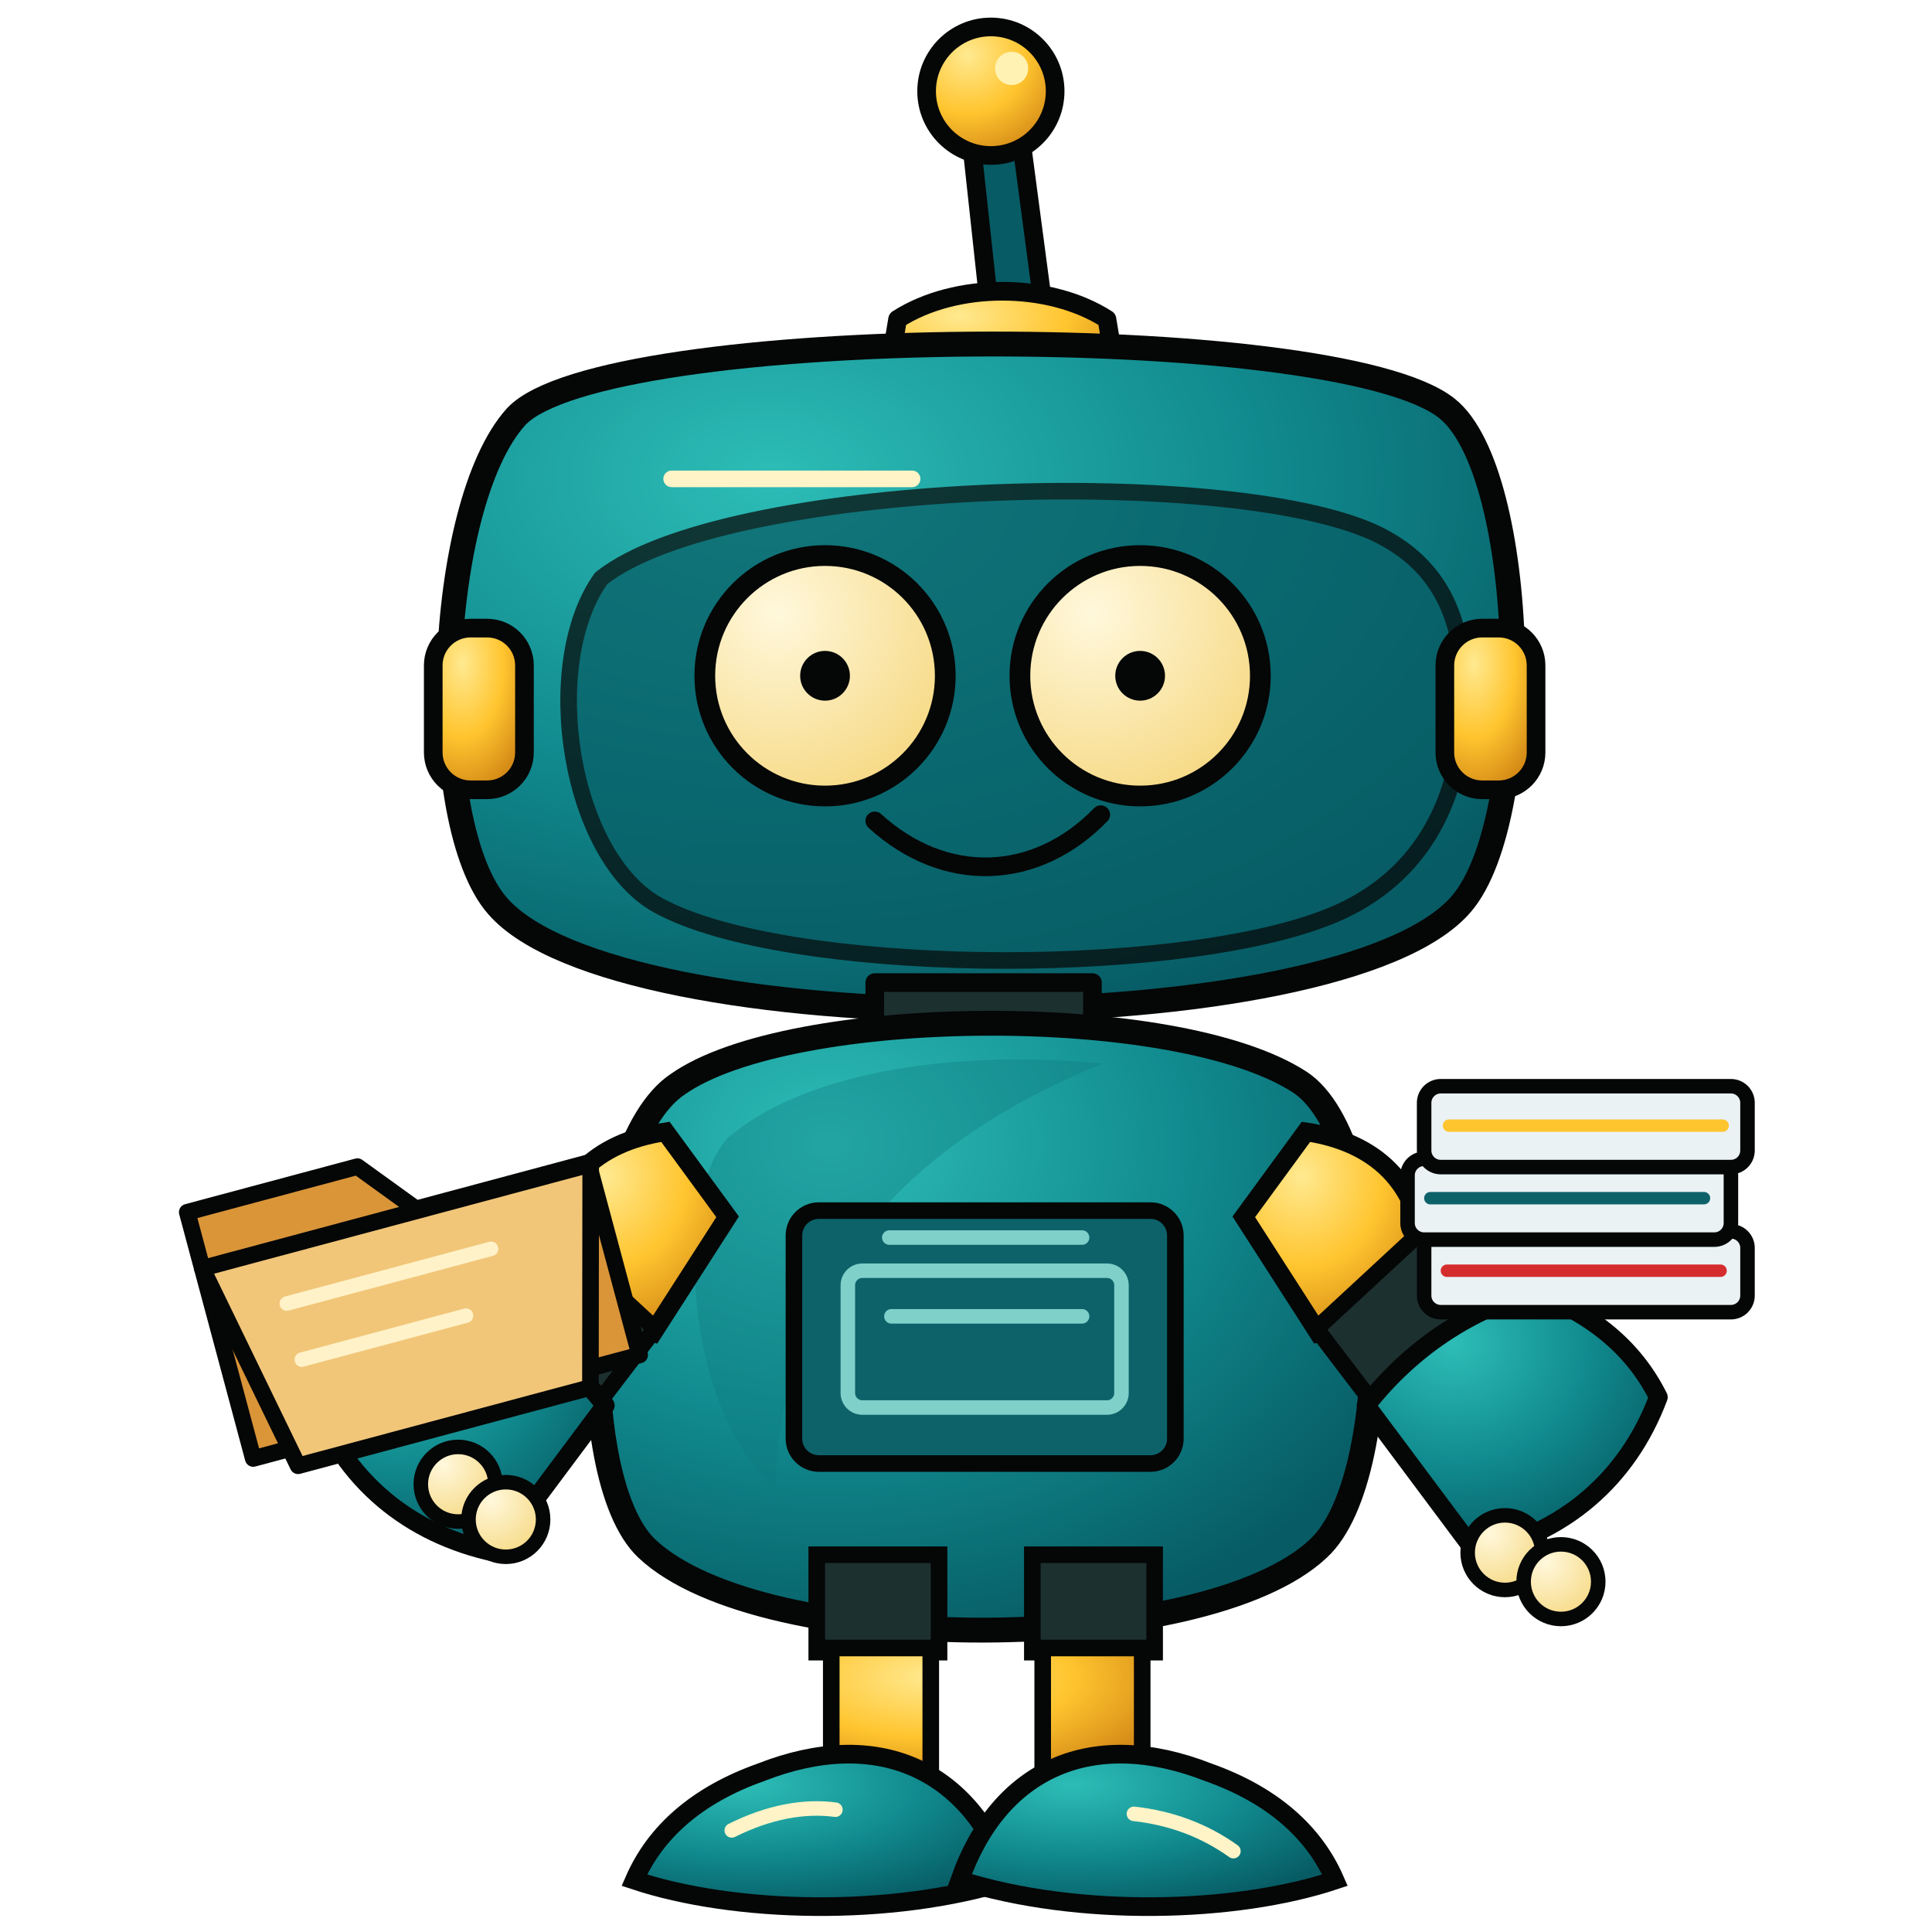
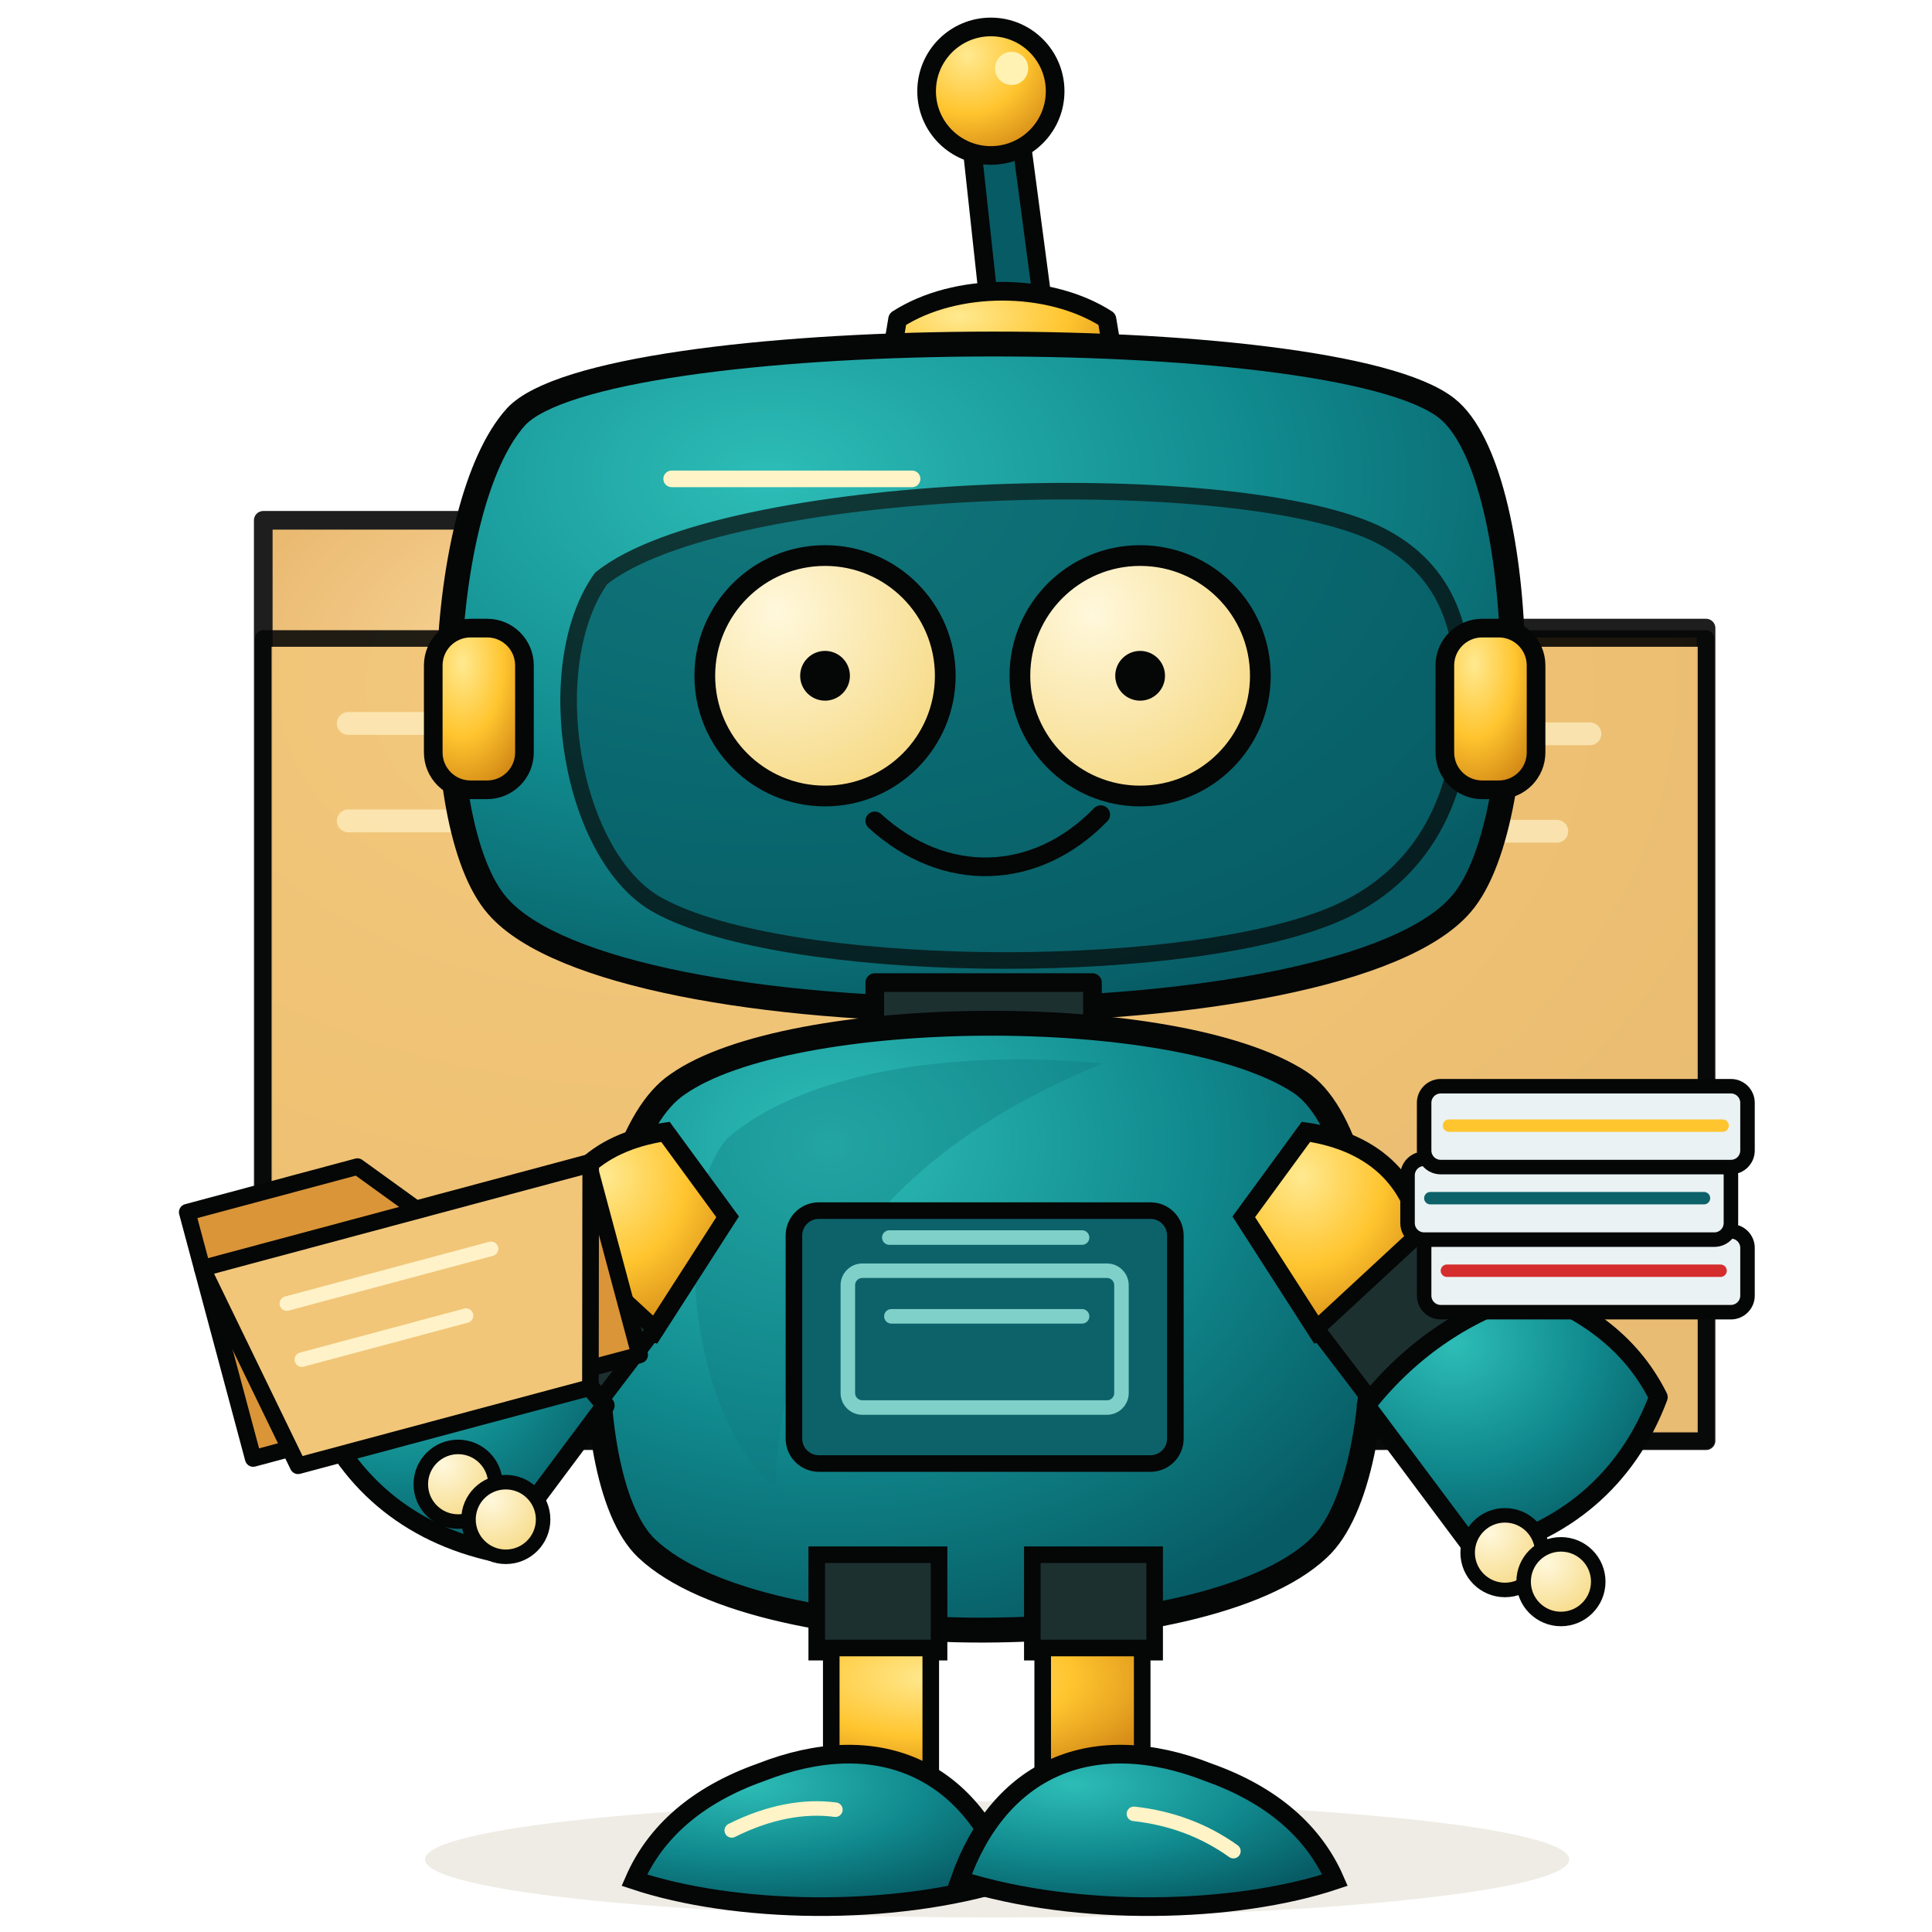
<svg xmlns="http://www.w3.org/2000/svg" viewBox="37 33 932 932" version="1.1" role="img" aria-labelledby="title desc">
  <defs>
    <radialGradient id="teal" cx="30%" cy="20%" r="86%">
      <stop offset="0" stop-color="#2dbdb7" />
      <stop offset=".55" stop-color="#10898d" />
      <stop offset="1" stop-color="#075b64" />
    </radialGradient>
    <radialGradient id="darkTeal" cx="28%" cy="18%" r="88%">
      <stop offset="0" stop-color="#0c7279" />
      <stop offset="1" stop-color="#04363d" />
    </radialGradient>
    <radialGradient id="gold" cx="32%" cy="22%" r="82%">
      <stop offset="0" stop-color="#ffe990" />
      <stop offset=".55" stop-color="#ffc52f" />
      <stop offset="1" stop-color="#d48a16" />
    </radialGradient>
    <radialGradient id="folderGold" cx="28%" cy="18%" r="88%">
      <stop offset="0" stop-color="#ffe0a2" />
      <stop offset=".58" stop-color="#d99538" />
      <stop offset="1" stop-color="#995b22" />
    </radialGradient>
    <radialGradient id="cream" cx="30%" cy="24%" r="82%">
      <stop offset="0" stop-color="#fff8dc" />
      <stop offset="1" stop-color="#f6d984" />
    </radialGradient>
  </defs>
  <rect width="1024" height="1024" fill="none" />
+   <ellipse fill="#d8d2c2" cx="518" cy="930" rx="276" ry="28" opacity=".42" />
  <g id="fred-roster" transform="translate(0 8)">
+     <g id="storage-backdrop">
+       <path fill="url(#folderGold)" stroke="#050606" stroke-width="9" stroke-linejoin="round" opacity=".9" d="M164 276h249l43 52h404v392H164z" />
+       <path fill="#f1c679" stroke="#050606" stroke-width="8" stroke-linejoin="round" opacity=".88" d="M164 333h696v387H164z" />
+       <path fill="none" stroke="#fff2c8" stroke-width="11" stroke-linecap="round" opacity=".68" d="M205 374h215M205 421h251M629 379h175M633 426h155" />
+       <path fill="none" stroke="#ba7c33" stroke-width="7" stroke-linecap="round" opacity=".56" d="M211 650h148M211 690h126M673 650h129M673 690h95" />
+     </g>
    <g id="antenna">
      <path fill="#075b64" stroke="#050606" stroke-width="9" stroke-linecap="round" stroke-linejoin="round" d="M514 171l-9-83h24l11 83z" />
      <circle fill="url(#gold)" stroke="#050606" stroke-width="9" cx="515" cy="69" r="31" />
      <circle fill="#fff2b3" cx="525" cy="58" r="8" />
      <path fill="url(#gold)" stroke="#050606" stroke-width="9" stroke-linejoin="round" d="M470 179c28-18 73-18 101 0l7 42H463z" />
    </g>
    <g id="head">
      <path fill="url(#teal)" stroke="#050606" stroke-width="12" stroke-linecap="round" stroke-linejoin="round" d="M286 226c42-45 395-47 449-4 39 31 43 197 7 239-58 68-407 68-465 1-35-40-30-193 9-236z" />
      <path fill="#075b64" stroke="#050606" stroke-width="8" stroke-linecap="round" stroke-linejoin="round" opacity=".72" d="M327 304c59-47 301-55 373-22 34 16 44 45 43 82-1 49-22 87-67 104-76 29-260 27-321-6-43-23-58-116-28-158z" />
      <circle fill="url(#cream)" stroke="#050606" stroke-width="10" cx="435" cy="351" r="58" />
      <circle fill="url(#cream)" stroke="#050606" stroke-width="10" cx="587" cy="351" r="58" />
      <circle fill="#050606" cx="435" cy="351" r="12" />
      <circle fill="#050606" cx="587" cy="351" r="12" />
      <path fill="none" stroke="#050606" stroke-width="9" stroke-linecap="round" d="M459 421c34 31 78 29 109-3" />
      <path fill="none" stroke="#fff4c7" stroke-width="8" stroke-linecap="round" d="M361 256h116" />
    </g>
    <g id="ears">
      <rect fill="url(#gold)" stroke="#050606" stroke-width="9" x="246" y="328" width="44" height="78" rx="18" />
      <rect fill="url(#gold)" stroke="#050606" stroke-width="9" x="734" y="328" width="44" height="78" rx="18" />
    </g>
    <g id="neck-body">
      <path fill="#1d3030" stroke="#050606" stroke-width="9" stroke-linejoin="round" d="M459 499h105v44c-31 17-75 17-105 0z" />
      <path fill="url(#teal)" stroke="#050606" stroke-width="12" stroke-linecap="round" stroke-linejoin="round" d="M364 548c54-38 240-40 300-1 43 28 48 189 9 225-55 52-268 53-324 0-37-35-30-194 15-224z" />
      <path fill="#0f777f" opacity=".35" d="M388 574c36-31 106-43 181-36-103 42-155 110-158 205-43-37-50-139-23-169z" />
      <g id="storage-box-core">
        <rect fill="#0d626a" stroke="#050606" stroke-width="8" x="420" y="609" width="184" height="122" rx="12" />
        <rect fill="none" stroke="#7fd0c9" stroke-width="7" x="446" y="638" width="132" height="66" rx="7" />
        <path fill="none" stroke="#7fd0c9" stroke-width="7" stroke-linecap="round" d="M466 622h93M467 660h92" />
      </g>
    </g>
    <g id="left-file-hand">
      <path fill="url(#gold)" stroke="#050606" stroke-width="9" d="M358 571c-34 5-54 25-57 58 9 20 27 33 51 39l36-56z" />
      <path fill="#1d3030" stroke="#050606" stroke-width="8" stroke-linejoin="round" d="M299 616l54 50-32 42-60-45z" />
      <path fill="url(#teal)" stroke="#050606" stroke-width="9" stroke-linejoin="round" d="M248 648c31 9 59 27 81 55l-53 71c-42-9-73-35-88-75 12-24 32-40 60-51z" />
      <g id="open-folder" transform="translate(118 575) rotate(-15)">
        <path fill="#d99538" stroke="#050606" stroke-width="8" stroke-linejoin="round" d="M0 36h85l22 27h86v96H0z" />
        <path fill="#f1c679" stroke="#050606" stroke-width="8" stroke-linejoin="round" d="M0 64h194l-28 104H20z" />
        <path fill="none" stroke="#fff2c8" stroke-width="7" stroke-linecap="round" d="M35 91h102M35 119h82" />
      </g>
      <circle fill="url(#cream)" stroke="#050606" stroke-width="7" cx="258" cy="741" r="18" />
      <circle fill="url(#cream)" stroke="#050606" stroke-width="7" cx="281" cy="758" r="18" />
    </g>
    <g id="right-file-stack-arm">
      <path fill="url(#gold)" stroke="#050606" stroke-width="9" d="M667 571c34 5 54 25 57 58-9 20-27 33-51 39l-36-56z" />
      <path fill="#1d3030" stroke="#050606" stroke-width="8" stroke-linejoin="round" d="M726 616l-54 50 32 42 60-45z" />
      <path fill="url(#teal)" stroke="#050606" stroke-width="9" stroke-linejoin="round" d="M777 648c-31 9-59 27-81 55l53 71c42-9 73-35 88-75-12-24-32-40-60-51z" />
      <g id="file-stack" transform="translate(724 561)">
        <rect fill="#eaf2f4" stroke="#050606" stroke-width="7" x="0" y="58" width="156" height="39" rx="8" />
        <rect fill="#eaf2f4" stroke="#050606" stroke-width="7" x="-8" y="23" width="156" height="39" rx="8" />
        <rect fill="#eaf2f4" stroke="#050606" stroke-width="7" x="0" y="-12" width="156" height="39" rx="8" />
        <path fill="none" stroke="#d52d2d" stroke-width="6" stroke-linecap="round" d="M11 77h132" />
        <path fill="none" stroke="#0d626a" stroke-width="6" stroke-linecap="round" d="M3 42h132" />
        <path fill="none" stroke="#ffc52f" stroke-width="6" stroke-linecap="round" d="M12 7h132" />
      </g>
      <circle fill="url(#cream)" stroke="#050606" stroke-width="7" cx="763" cy="774" r="18" />
      <circle fill="url(#cream)" stroke="#050606" stroke-width="7" cx="790" cy="788" r="18" />
    </g>
    <g id="legs">
      <path fill="#1d3030" stroke="#050606" stroke-width="8" d="M431 775h59v47h-59zM535 775h59v47h-59z" />
      <path fill="url(#gold)" stroke="#050606" stroke-width="8" d="M438 820h48v64h-48zM540 820h48v64h-48z" />
      <path fill="url(#teal)" stroke="#050606" stroke-width="9" d="M404 880c56-22 101-2 120 52-57 18-133 16-181 0 10-23 30-41 61-52z" />
      <path fill="url(#teal)" stroke="#050606" stroke-width="9" d="M620 880c-56-22-101-2-120 52 57 18 133 16 181 0-10-23-30-41-61-52z" />
      <path fill="none" stroke="#fff4c7" stroke-width="7" stroke-linecap="round" d="M390 908c18-9 35-12 50-10" />
      <path fill="none" stroke="#fff4c7" stroke-width="7" stroke-linecap="round" d="M584 900c18 2 34 8 48 18" />
    </g>
  </g>
</svg>
